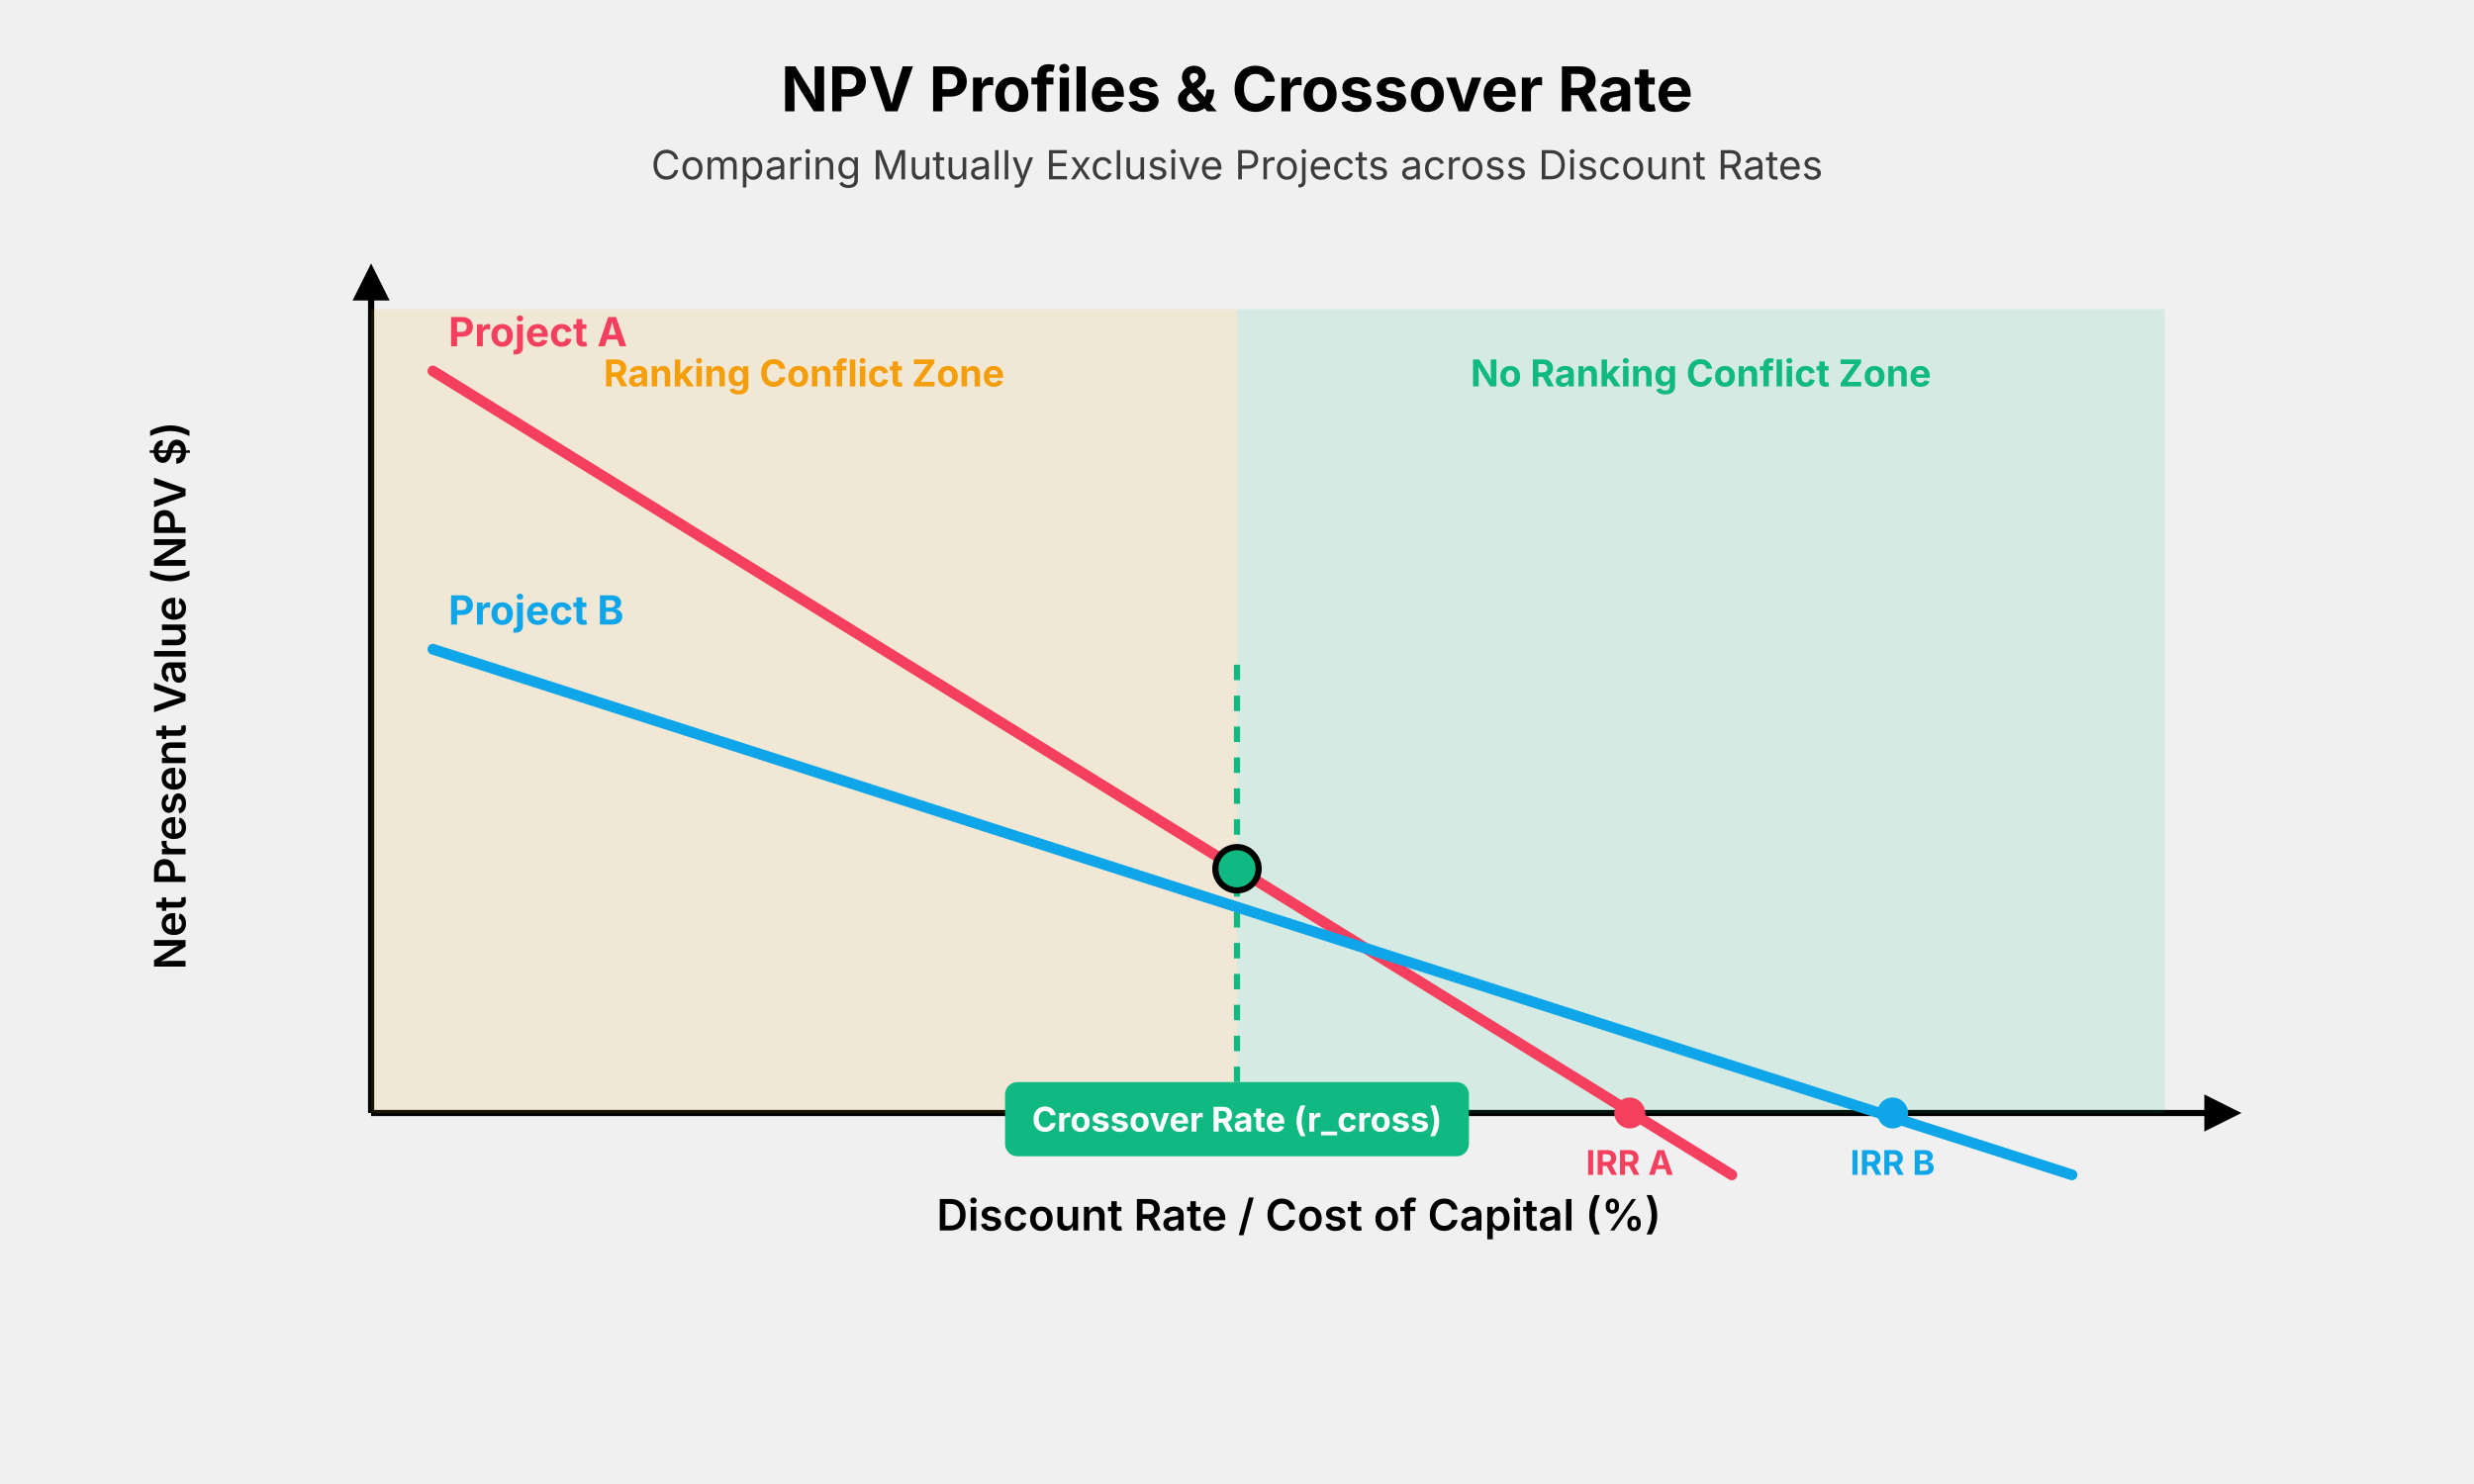
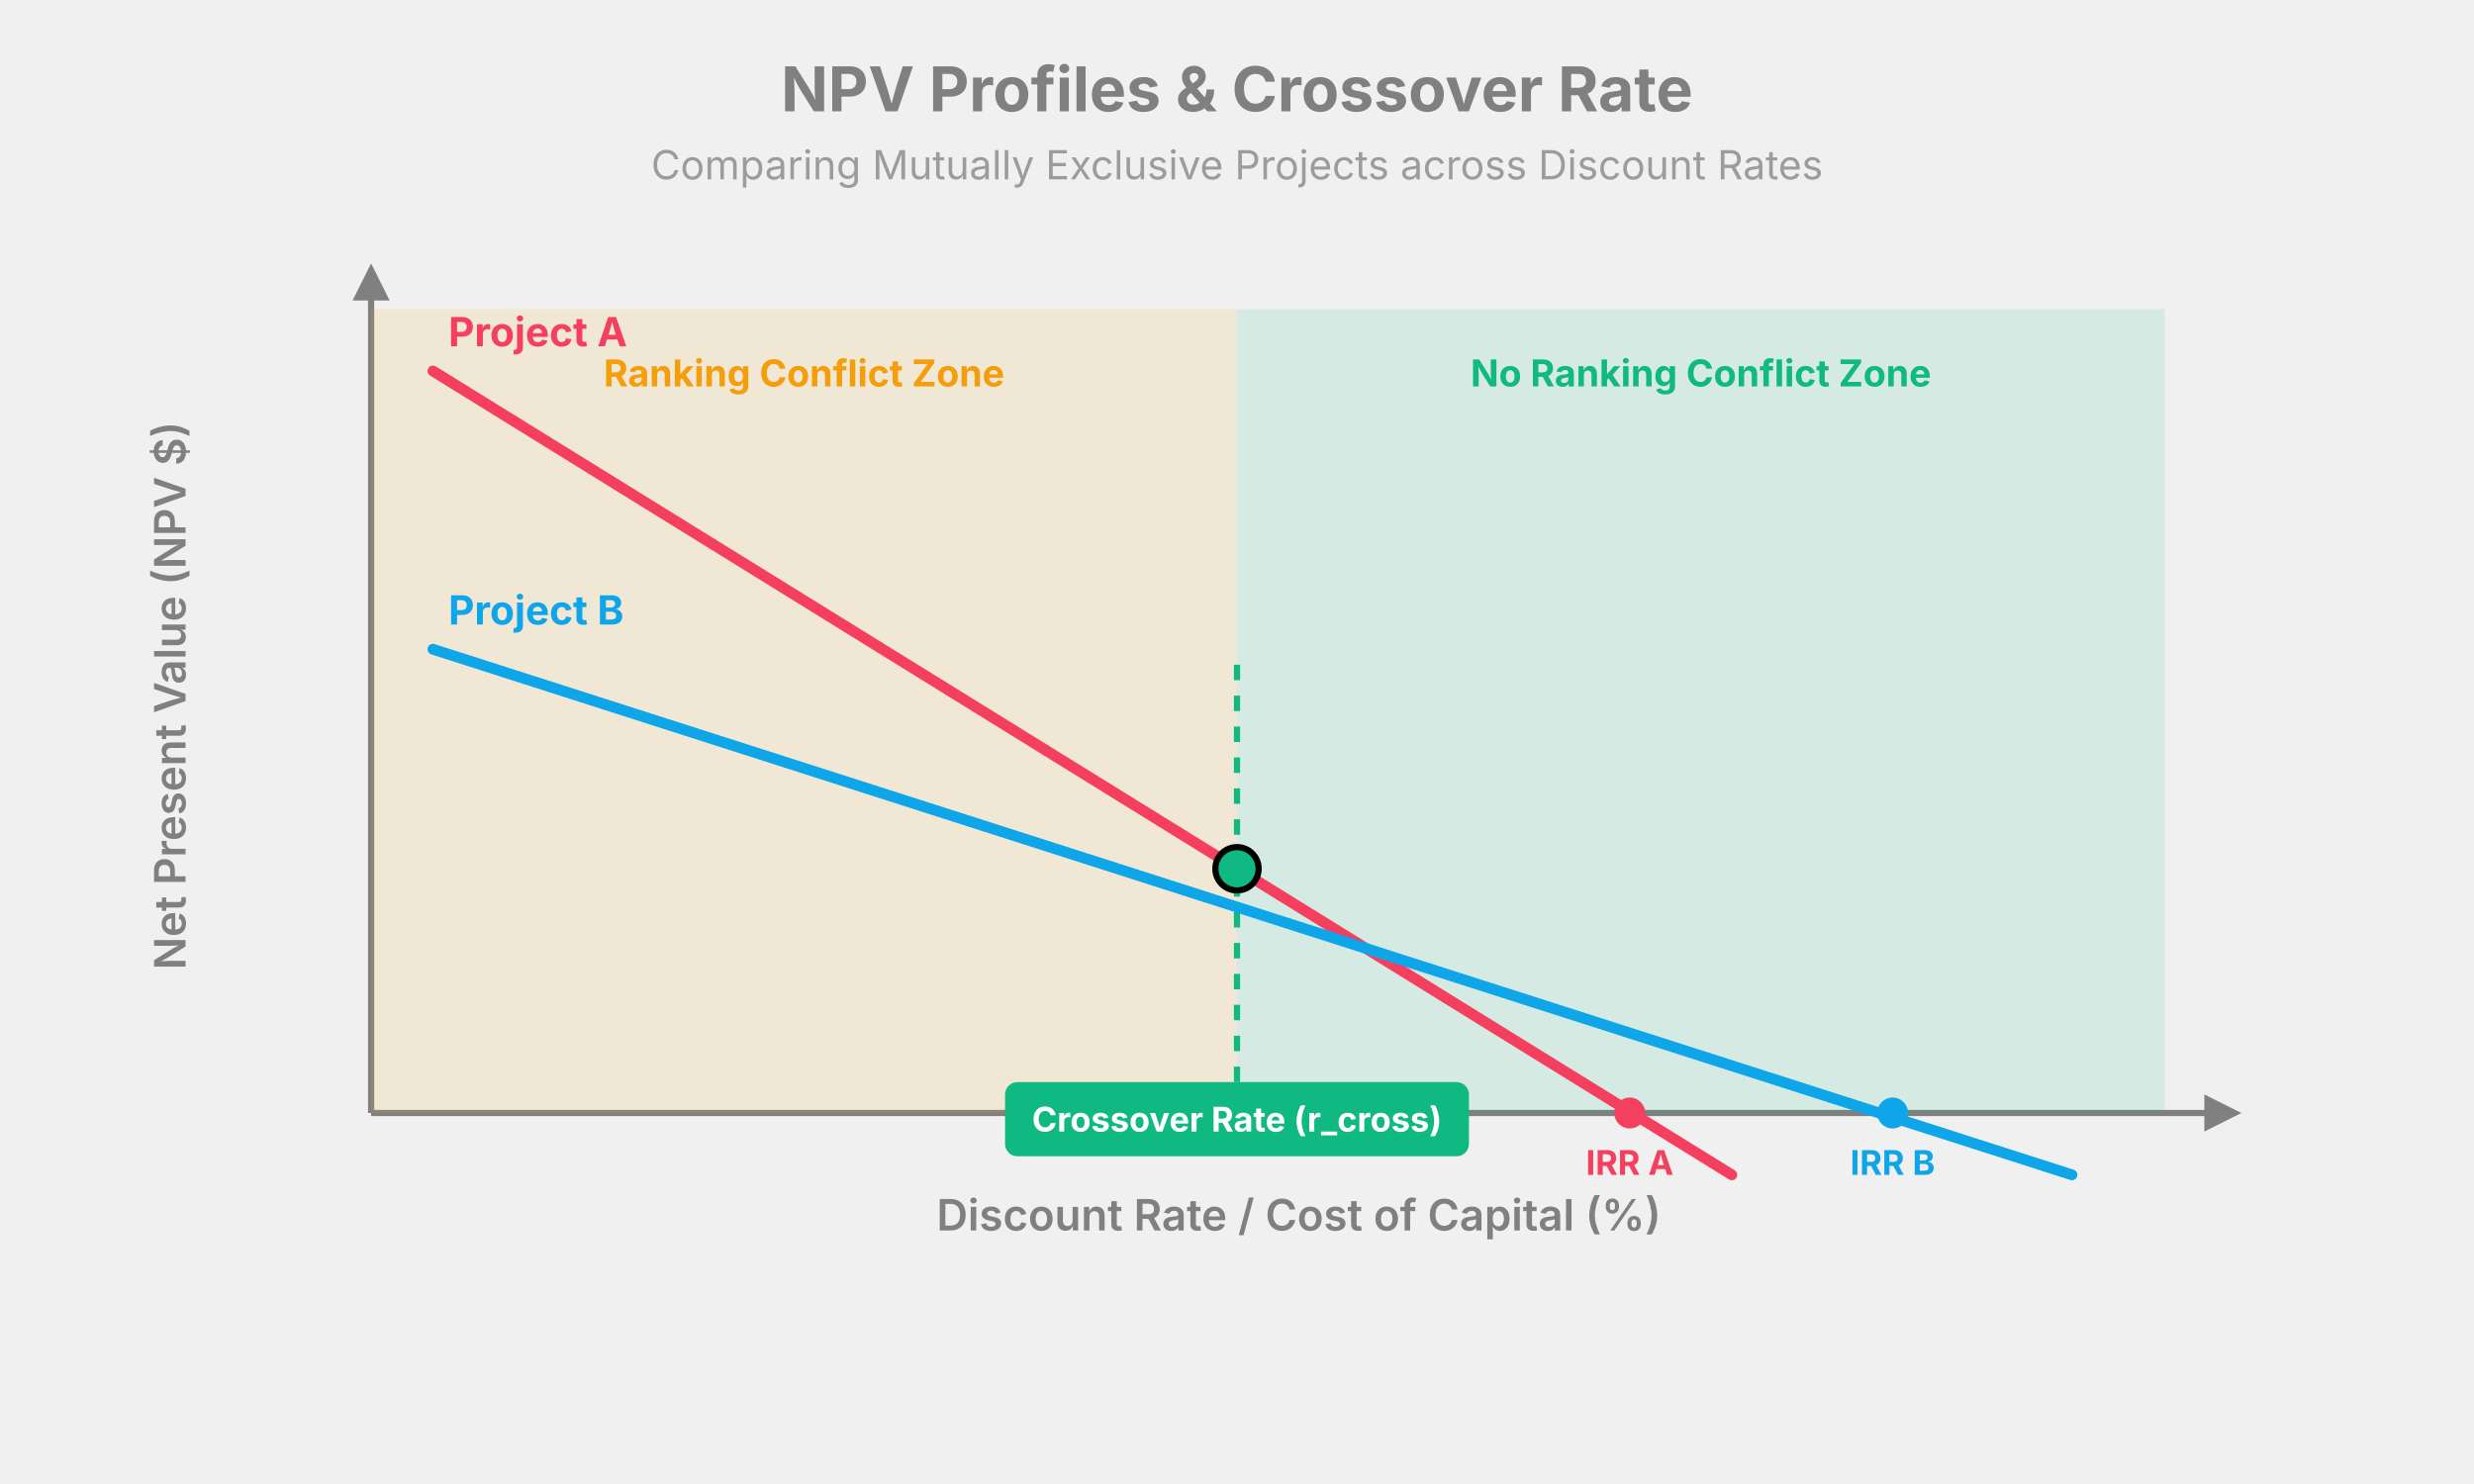
<svg xmlns="http://www.w3.org/2000/svg" viewBox="0 0 800 480" width="100%" height="100%" style="font-family: system-ui, -apple-system, sans-serif;">
  <defs>
    <marker id="arrow5" viewBox="0 0 10 10" refX="6" refY="5" markerWidth="6" markerHeight="6" orient="auto-start-reverse">
-       <path d="M 0 0 L 10 5 L 0 10 z" fill="currentColor" />
+       <path d="M 0 0 L 10 5 L 0 10 z" fill="grey" />
    </marker>
  </defs>
-   <text x="400" y="36" text-anchor="middle" font-size="20" font-weight="700" fill="currentColor">NPV Profiles &amp; Crossover Rate</text>
-   <text x="400" y="58" text-anchor="middle" font-size="13" fill="currentColor" opacity="0.75">Comparing Mutually Exclusive Projects across Discount Rates</text>
-   <line x1="120" y1="360" x2="120" y2="90" stroke="currentColor" stroke-width="2" marker-end="url(#arrow5)" />
-   <line x1="120" y1="360" x2="720" y2="360" stroke="currentColor" stroke-width="2" marker-end="url(#arrow5)" />
-   <text x="60" y="225" font-size="14" font-weight="600" fill="currentColor" transform="rotate(-90 60 225)" text-anchor="middle">Net Present Value (NPV $)</text>
-   <text x="420" y="398" font-size="14" font-weight="600" fill="currentColor" text-anchor="middle">Discount Rate / Cost of Capital (%)</text>
+   <text x="400" y="36" text-anchor="middle" font-size="20" font-weight="700" fill="grey">NPV Profiles &amp; Crossover Rate</text>
+   <text x="400" y="58" text-anchor="middle" font-size="13" fill="grey" opacity="0.75">Comparing Mutually Exclusive Projects across Discount Rates</text>
+   <line x1="120" y1="360" x2="120" y2="90" stroke="grey" stroke-width="2" marker-end="url(#arrow5)" />
+   <line x1="120" y1="360" x2="720" y2="360" stroke="grey" stroke-width="2" marker-end="url(#arrow5)" />
+   <text x="60" y="225" font-size="14" font-weight="600" fill="grey" transform="rotate(-90 60 225)" text-anchor="middle">Net Present Value (NPV $)</text>
+   <text x="420" y="398" font-size="14" font-weight="600" fill="grey" text-anchor="middle">Discount Rate / Cost of Capital (%)</text>
  <rect x="120" y="100" width="280" height="260" fill="#f59e0b" fill-opacity="0.12" />
  <text x="260" y="125" font-size="12" font-weight="700" fill="#f59e0b" text-anchor="middle">Ranking Conflict Zone</text>
  <rect x="400" y="100" width="300" height="260" fill="#10b981" fill-opacity="0.12" />
  <text x="550" y="125" font-size="12" font-weight="700" fill="#10b981" text-anchor="middle">No Ranking Conflict Zone</text>
  <line x1="400" y1="360" x2="400" y2="215" stroke="#10b981" stroke-width="2" stroke-dasharray="5 5" />
  <path d="M 140 120 L 560 380" fill="none" stroke="#f43f5e" stroke-width="3.5" stroke-linecap="round" />
  <path d="M 140 210 L 670 380" fill="none" stroke="#0ea5e9" stroke-width="3.5" stroke-linecap="round" />
  <circle cx="400" cy="281" r="7" fill="#10b981" stroke="currentColor" stroke-width="2" />
  <circle cx="527" cy="360" r="5" fill="#f43f5e" />
  <circle cx="612" cy="360" r="5" fill="#0ea5e9" />
  <text x="145" y="112" font-size="13" font-weight="700" fill="#f43f5e">Project A</text>
  <text x="145" y="202" font-size="13" font-weight="700" fill="#0ea5e9">Project B</text>
  <text x="527" y="380" font-size="11" font-weight="700" fill="#f43f5e" text-anchor="middle">IRR A</text>
  <text x="612" y="380" font-size="11" font-weight="700" fill="#0ea5e9" text-anchor="middle">IRR B</text>
  <g transform="translate(325, 350)">
    <rect x="0" y="0" width="150" height="24" rx="4" fill="#10b981" />
    <text x="75" y="16" font-size="11" font-weight="700" fill="#ffffff" text-anchor="middle">Crossover Rate (r_cross)</text>
  </g>
</svg>
